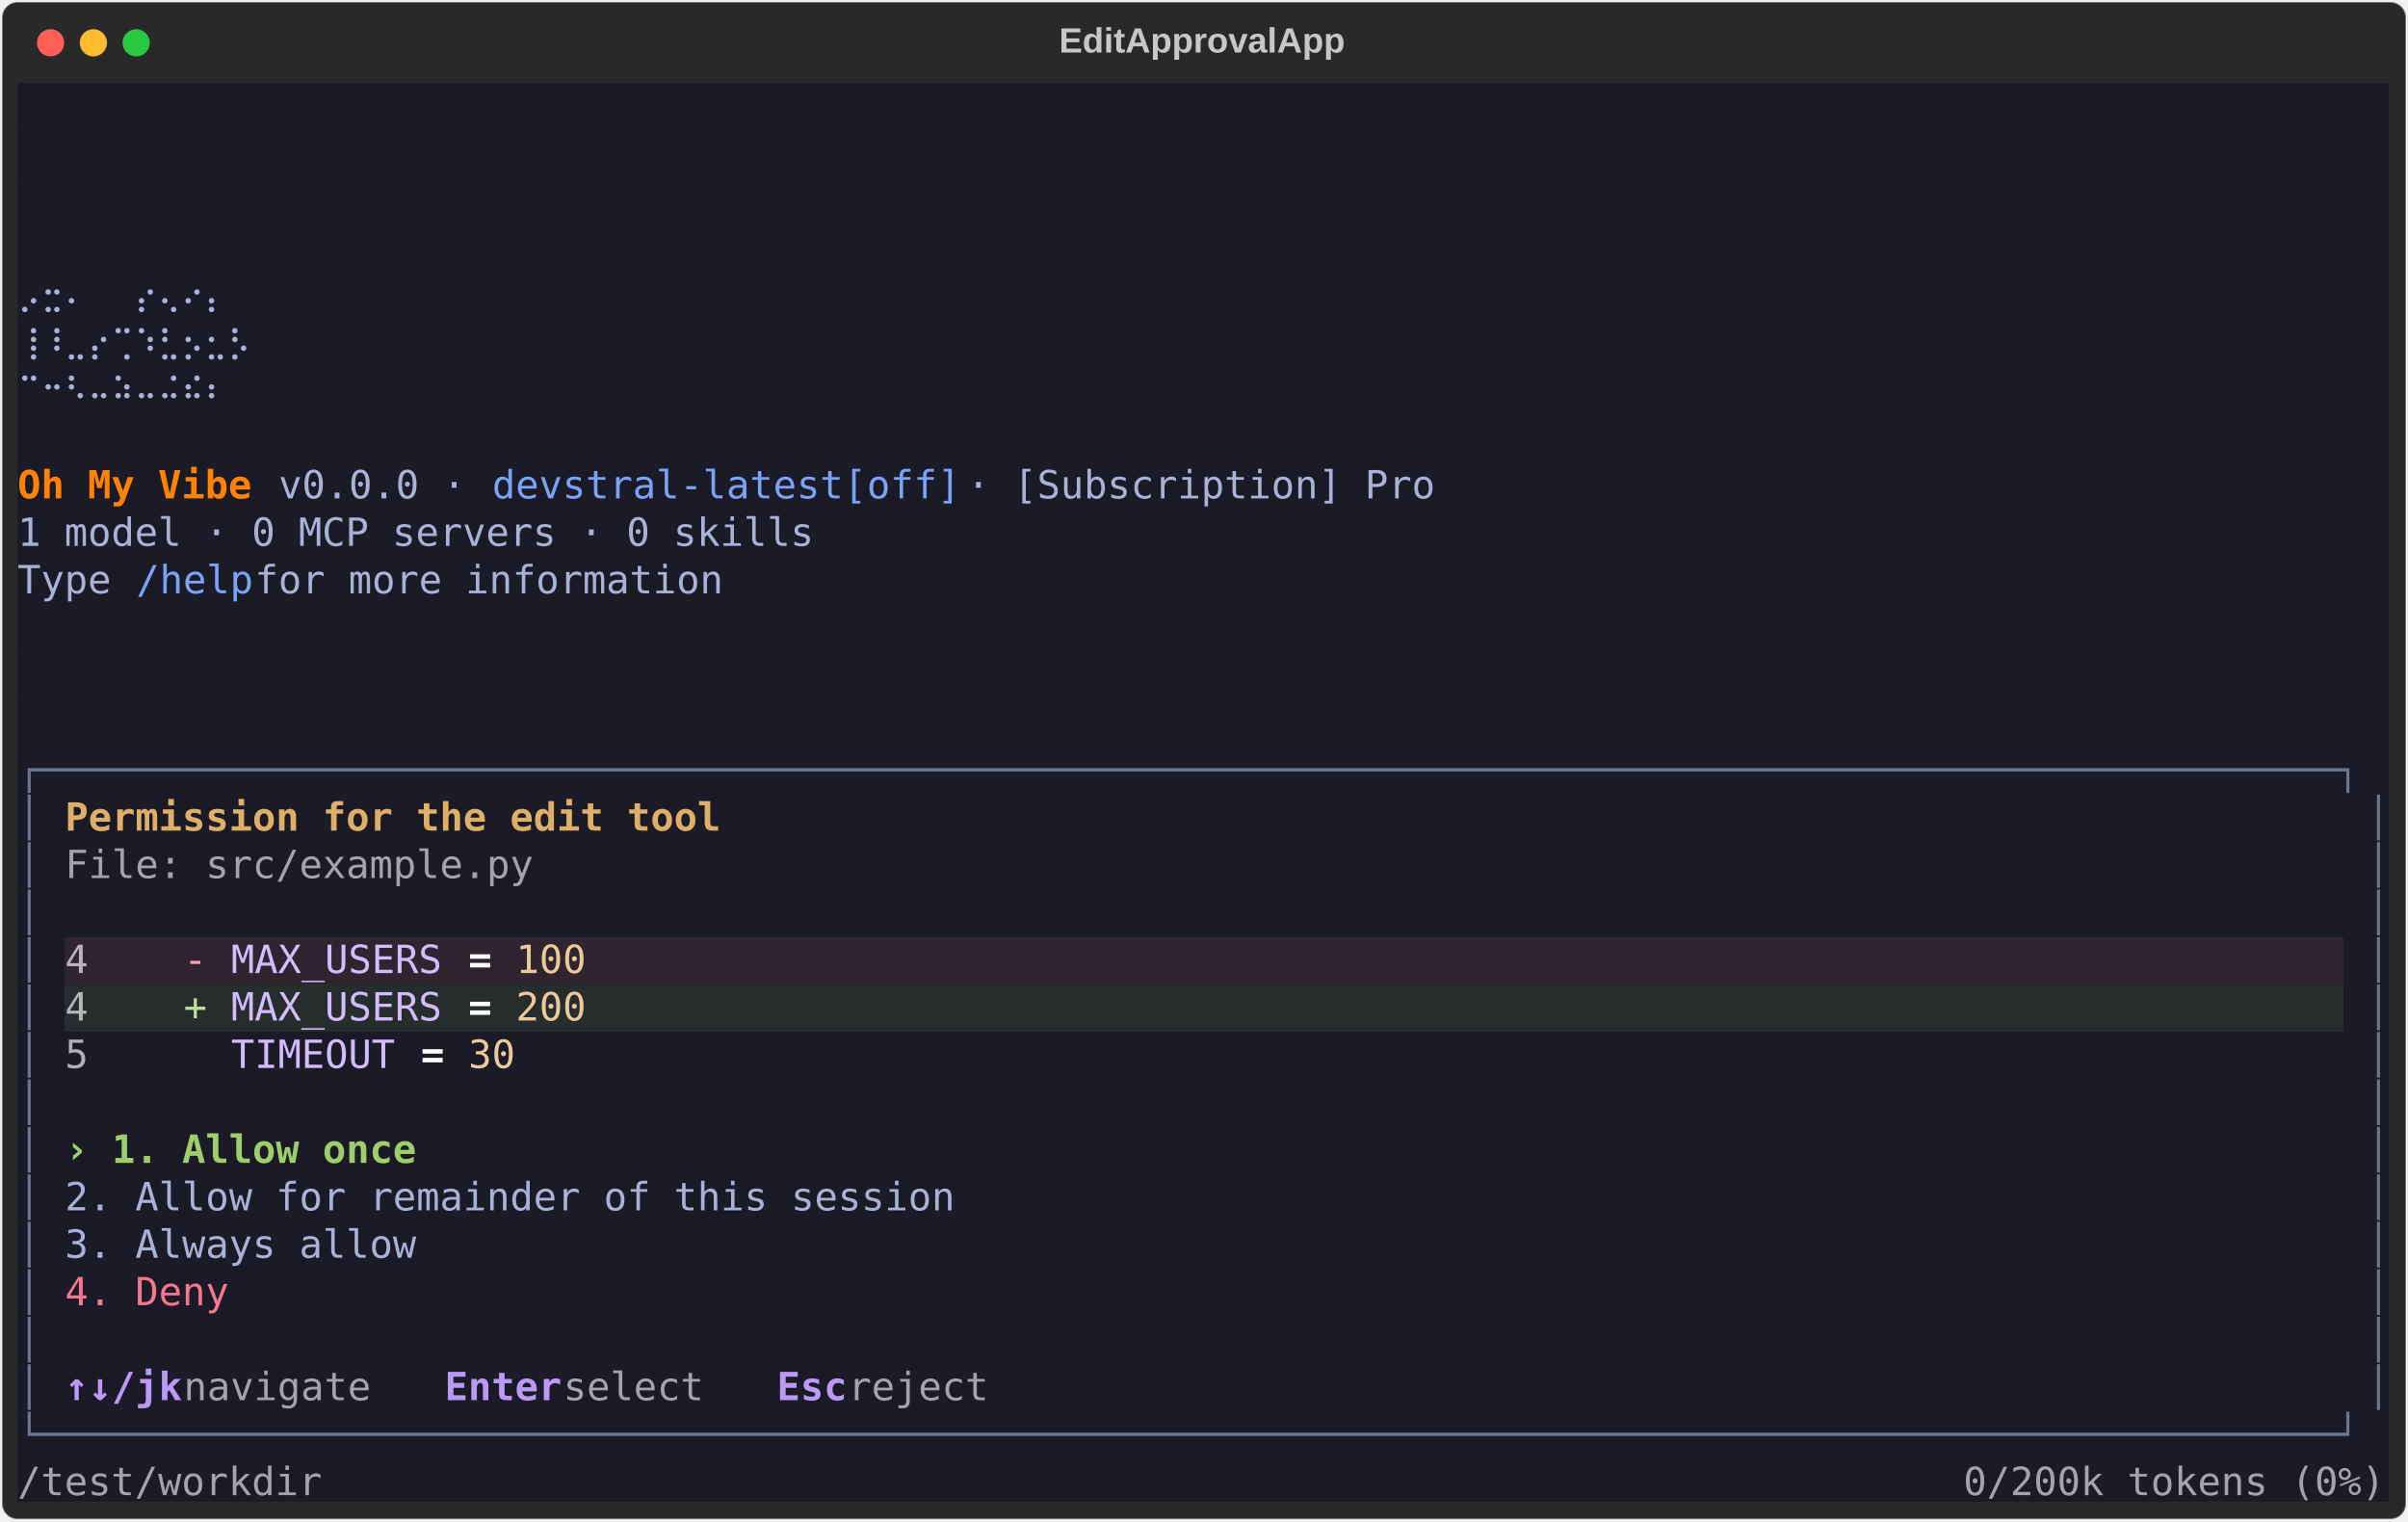
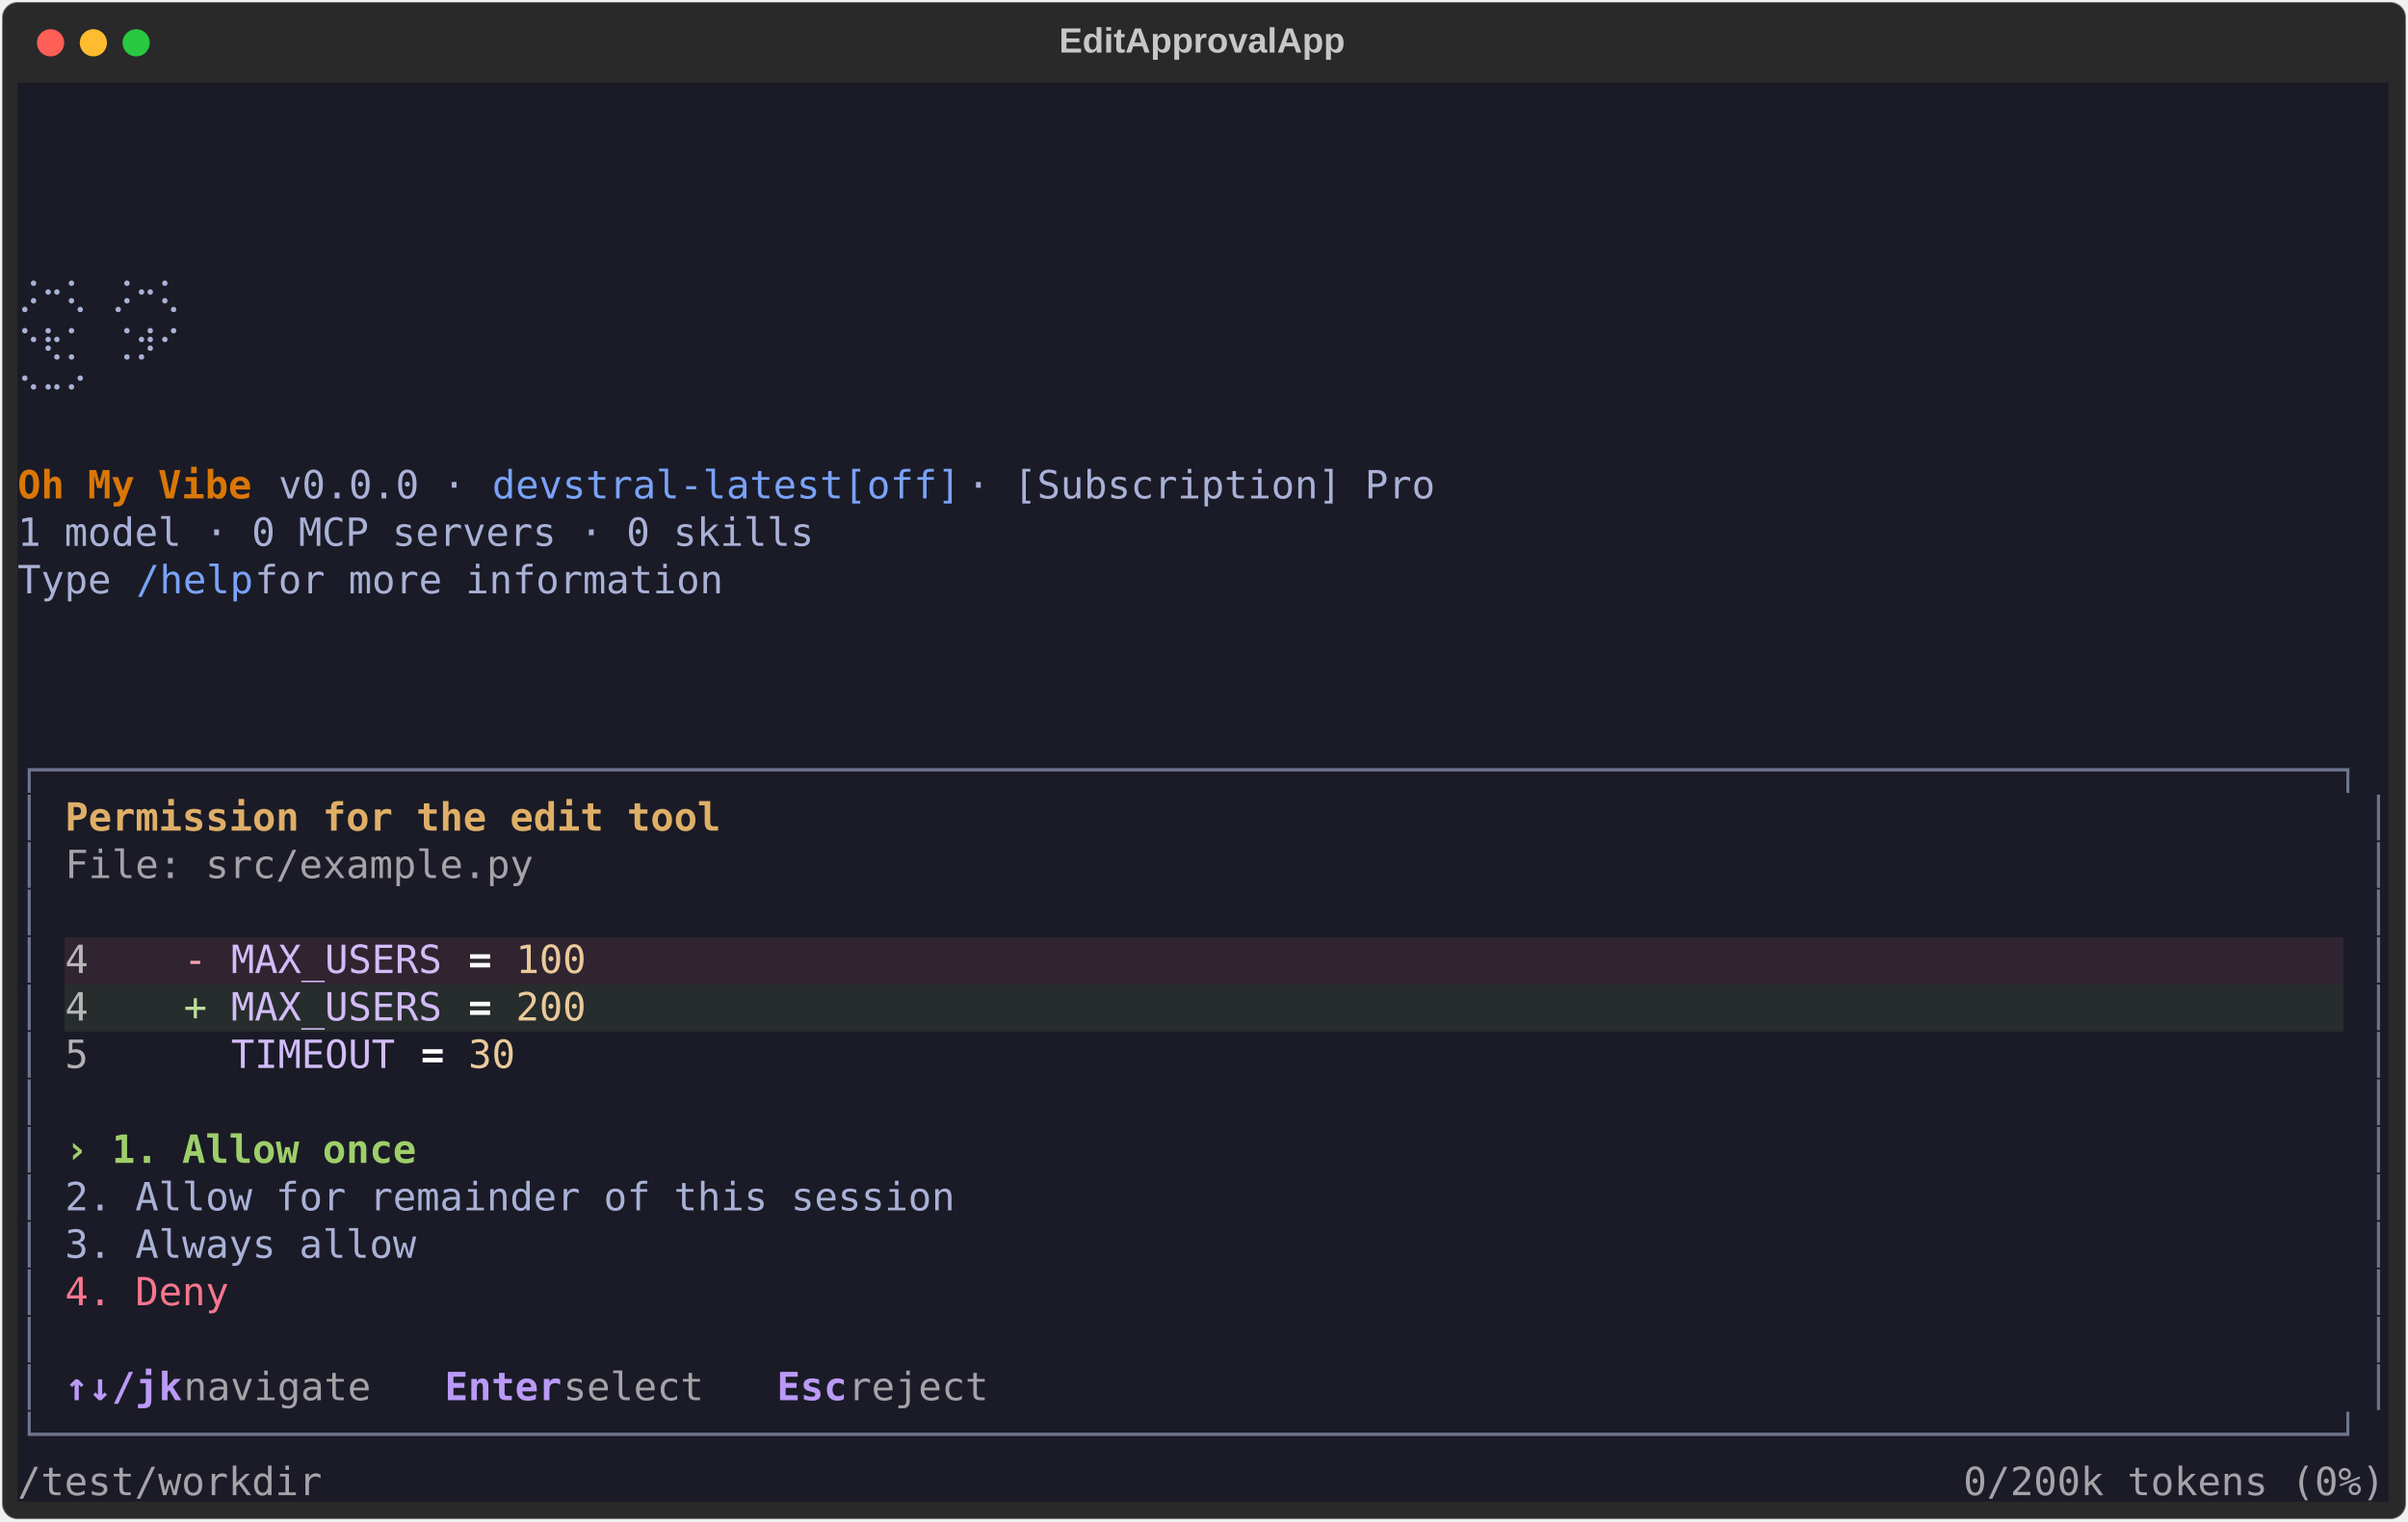
<svg xmlns="http://www.w3.org/2000/svg" class="rich-terminal" viewBox="0 0 1238 782.0">
  <style>

    @font-face {
        font-family: "Fira Code";
        src: local("FiraCode-Regular"),
                url("https://cdnjs.cloudflare.com/ajax/libs/firacode/6.2.0/woff2/FiraCode-Regular.woff2") format("woff2"),
                url("https://cdnjs.cloudflare.com/ajax/libs/firacode/6.2.0/woff/FiraCode-Regular.woff") format("woff");
        font-style: normal;
        font-weight: 400;
    }
    @font-face {
        font-family: "Fira Code";
        src: local("FiraCode-Bold"),
                url("https://cdnjs.cloudflare.com/ajax/libs/firacode/6.2.0/woff2/FiraCode-Bold.woff2") format("woff2"),
                url("https://cdnjs.cloudflare.com/ajax/libs/firacode/6.2.0/woff/FiraCode-Bold.woff") format("woff");
        font-style: bold;
        font-weight: 700;
    }

    .terminal-matrix {
        font-family: Fira Code, monospace;
        font-size: 20px;
        line-height: 24.4px;
        font-variant-east-asian: full-width;
    }

    .terminal-title {
        font-size: 18px;
        font-weight: bold;
        font-family: arial;
    }

    .terminal-r1 { fill: #c5c8c6 }
.terminal-r2 { fill: #a9b1d6 }
- .terminal-r3 { fill: #ff8205;font-weight: bold }
+ .terminal-r3 { fill: #d97706;font-weight: bold }
.terminal-r4 { fill: #1a1b26 }
.terminal-r5 { fill: #7aa2f7 }
.terminal-r6 { fill: #6f758f }
.terminal-r7 { fill: #dfaf68;font-weight: bold }
.terminal-r8 { fill: #a3a3a8 }
.terminal-r9 { fill: #b8b4b8 }
.terminal-r10 { fill: #f9a4b4 }
.terminal-r11 { fill: #d2bcf9 }
.terminal-r12 { fill: #ffffff }
.terminal-r13 { fill: #ffffff;font-weight: bold }
.terminal-r14 { fill: #eaca9b }
.terminal-r15 { fill: #b5b7b7 }
.terminal-r16 { fill: #bede9c }
.terminal-r17 { fill: #b1b1b5 }
.terminal-r18 { fill: #9ece6a;font-weight: bold }
.terminal-r19 { fill: #f6768e }
.terminal-r20 { fill: #bb9af7;font-weight: bold }
    </style>
  <defs>
    <clipPath id="terminal-clip-terminal">
      <rect x="0" y="0" width="1219.0" height="731.0" />
    </clipPath>
    <clipPath id="terminal-line-0">
      <rect x="0" y="1.5" width="1220" height="24.65" />
    </clipPath>
    <clipPath id="terminal-line-1">
      <rect x="0" y="25.9" width="1220" height="24.65" />
    </clipPath>
    <clipPath id="terminal-line-2">
      <rect x="0" y="50.3" width="1220" height="24.65" />
    </clipPath>
    <clipPath id="terminal-line-3">
      <rect x="0" y="74.7" width="1220" height="24.65" />
    </clipPath>
    <clipPath id="terminal-line-4">
      <rect x="0" y="99.1" width="1220" height="24.65" />
    </clipPath>
    <clipPath id="terminal-line-5">
      <rect x="0" y="123.5" width="1220" height="24.65" />
    </clipPath>
    <clipPath id="terminal-line-6">
      <rect x="0" y="147.9" width="1220" height="24.65" />
    </clipPath>
    <clipPath id="terminal-line-7">
      <rect x="0" y="172.3" width="1220" height="24.65" />
    </clipPath>
    <clipPath id="terminal-line-8">
      <rect x="0" y="196.7" width="1220" height="24.65" />
    </clipPath>
    <clipPath id="terminal-line-9">
      <rect x="0" y="221.1" width="1220" height="24.65" />
    </clipPath>
    <clipPath id="terminal-line-10">
      <rect x="0" y="245.5" width="1220" height="24.65" />
    </clipPath>
    <clipPath id="terminal-line-11">
      <rect x="0" y="269.9" width="1220" height="24.65" />
    </clipPath>
    <clipPath id="terminal-line-12">
      <rect x="0" y="294.3" width="1220" height="24.65" />
    </clipPath>
    <clipPath id="terminal-line-13">
      <rect x="0" y="318.7" width="1220" height="24.65" />
    </clipPath>
    <clipPath id="terminal-line-14">
      <rect x="0" y="343.1" width="1220" height="24.65" />
    </clipPath>
    <clipPath id="terminal-line-15">
      <rect x="0" y="367.5" width="1220" height="24.65" />
    </clipPath>
    <clipPath id="terminal-line-16">
      <rect x="0" y="391.9" width="1220" height="24.65" />
    </clipPath>
    <clipPath id="terminal-line-17">
      <rect x="0" y="416.3" width="1220" height="24.65" />
    </clipPath>
    <clipPath id="terminal-line-18">
      <rect x="0" y="440.7" width="1220" height="24.65" />
    </clipPath>
    <clipPath id="terminal-line-19">
      <rect x="0" y="465.1" width="1220" height="24.65" />
    </clipPath>
    <clipPath id="terminal-line-20">
      <rect x="0" y="489.5" width="1220" height="24.65" />
    </clipPath>
    <clipPath id="terminal-line-21">
      <rect x="0" y="513.9" width="1220" height="24.65" />
    </clipPath>
    <clipPath id="terminal-line-22">
      <rect x="0" y="538.3" width="1220" height="24.65" />
    </clipPath>
    <clipPath id="terminal-line-23">
      <rect x="0" y="562.7" width="1220" height="24.65" />
    </clipPath>
    <clipPath id="terminal-line-24">
      <rect x="0" y="587.1" width="1220" height="24.65" />
    </clipPath>
    <clipPath id="terminal-line-25">
      <rect x="0" y="611.5" width="1220" height="24.65" />
    </clipPath>
    <clipPath id="terminal-line-26">
      <rect x="0" y="635.9" width="1220" height="24.65" />
    </clipPath>
    <clipPath id="terminal-line-27">
      <rect x="0" y="660.3" width="1220" height="24.65" />
    </clipPath>
    <clipPath id="terminal-line-28">
      <rect x="0" y="684.7" width="1220" height="24.65" />
    </clipPath>
  </defs>
  <rect fill="#292929" stroke="rgba(255,255,255,0.35)" stroke-width="1" x="1" y="1" width="1236" height="780" rx="8" />
  <text class="terminal-title" fill="#c5c8c6" text-anchor="middle" x="618" y="27">EditApprovalApp</text>
  <g transform="translate(26,22)">
    <circle cx="0" cy="0" r="7" fill="#ff5f57" />
    <circle cx="22" cy="0" r="7" fill="#febc2e" />
    <circle cx="44" cy="0" r="7" fill="#28c840" />
  </g>
  <g transform="translate(9, 41)" clip-path="url(#terminal-clip-terminal)">
    <rect fill="#1a1b26" x="0" y="1.5" width="1220" height="24.65" shape-rendering="crispEdges" />
    <rect fill="#1a1b26" x="0" y="25.9" width="1220" height="24.65" shape-rendering="crispEdges" />
    <rect fill="#1a1b26" x="0" y="50.3" width="1220" height="24.65" shape-rendering="crispEdges" />
    <rect fill="#1a1b26" x="0" y="74.7" width="1220" height="24.65" shape-rendering="crispEdges" />
    <rect fill="#1a1b26" x="0" y="99.1" width="134.2" height="24.65" shape-rendering="crispEdges" />
    <rect fill="#1a1b26" x="134.2" y="99.1" width="622.2" height="24.65" shape-rendering="crispEdges" />
    <rect fill="#1a1b26" x="756.4" y="99.1" width="463.6" height="24.65" shape-rendering="crispEdges" />
    <rect fill="#1a1b26" x="0" y="123.5" width="134.2" height="24.65" shape-rendering="crispEdges" />
-     <rect fill="#1a1b26" x="134.2" y="123.5" width="622.2" height="24.65" shape-rendering="crispEdges" />
+     <rect fill="#1a1b26" x="134.2" y="123.5" width="12.2" height="24.65" shape-rendering="crispEdges" />
+     <rect fill="#1a1b26" x="146.4" y="123.5" width="597.8" height="24.65" shape-rendering="crispEdges" />
+     <rect fill="#1a1b26" x="744.2" y="123.5" width="12.2" height="24.65" shape-rendering="crispEdges" />
    <rect fill="#1a1b26" x="756.4" y="123.5" width="463.6" height="24.65" shape-rendering="crispEdges" />
    <rect fill="#1a1b26" x="0" y="147.9" width="134.2" height="24.65" shape-rendering="crispEdges" />
-     <rect fill="#1a1b26" x="134.2" y="147.9" width="622.2" height="24.65" shape-rendering="crispEdges" />
+     <rect fill="#1a1b26" x="134.2" y="147.9" width="12.2" height="24.65" shape-rendering="crispEdges" />
+     <rect fill="#1a1b26" x="146.4" y="147.9" width="597.8" height="24.65" shape-rendering="crispEdges" />
+     <rect fill="#1a1b26" x="744.2" y="147.9" width="12.2" height="24.65" shape-rendering="crispEdges" />
    <rect fill="#1a1b26" x="756.4" y="147.9" width="463.6" height="24.65" shape-rendering="crispEdges" />
    <rect fill="#1a1b26" x="0" y="172.3" width="756.4" height="24.65" shape-rendering="crispEdges" />
    <rect fill="#1a1b26" x="756.4" y="172.3" width="463.6" height="24.65" shape-rendering="crispEdges" />
    <rect fill="#1a1b26" x="0" y="196.7" width="122" height="24.65" shape-rendering="crispEdges" />
    <rect fill="#1a1b26" x="122" y="196.7" width="12.2" height="24.65" shape-rendering="crispEdges" />
    <rect fill="#1a1b26" x="134.2" y="196.7" width="109.8" height="24.65" shape-rendering="crispEdges" />
    <rect fill="#1a1b26" x="244" y="196.7" width="244" height="24.65" shape-rendering="crispEdges" />
    <rect fill="#1a1b26" x="488" y="196.7" width="256.2" height="24.65" shape-rendering="crispEdges" />
    <rect fill="#1a1b26" x="744.2" y="196.7" width="12.2" height="24.65" shape-rendering="crispEdges" />
    <rect fill="#1a1b26" x="756.4" y="196.7" width="463.6" height="24.65" shape-rendering="crispEdges" />
    <rect fill="#1a1b26" x="0" y="221.1" width="414.8" height="24.65" shape-rendering="crispEdges" />
    <rect fill="#1a1b26" x="414.8" y="221.1" width="341.6" height="24.65" shape-rendering="crispEdges" />
    <rect fill="#1a1b26" x="756.4" y="221.1" width="463.6" height="24.65" shape-rendering="crispEdges" />
    <rect fill="#1a1b26" x="0" y="245.5" width="61" height="24.65" shape-rendering="crispEdges" />
    <rect fill="#1a1b26" x="61" y="245.5" width="61" height="24.65" shape-rendering="crispEdges" />
    <rect fill="#1a1b26" x="122" y="245.5" width="256.2" height="24.65" shape-rendering="crispEdges" />
    <rect fill="#1a1b26" x="378.2" y="245.5" width="378.2" height="24.65" shape-rendering="crispEdges" />
    <rect fill="#1a1b26" x="756.4" y="245.5" width="463.6" height="24.65" shape-rendering="crispEdges" />
    <rect fill="#1a1b26" x="0" y="269.9" width="1220" height="24.65" shape-rendering="crispEdges" />
    <rect fill="#1a1b26" x="0" y="294.3" width="1220" height="24.65" shape-rendering="crispEdges" />
    <rect fill="#1a1b26" x="0" y="318.7" width="0" height="24.65" shape-rendering="crispEdges" />
    <rect fill="#1a1b26" x="0" y="318.7" width="1220" height="24.65" shape-rendering="crispEdges" />
    <rect fill="#1a1b26" x="0" y="343.1" width="1220" height="24.65" shape-rendering="crispEdges" />
    <rect fill="#1a1b26" x="0" y="367.5" width="12.2" height="24.65" shape-rendering="crispEdges" />
    <rect fill="#1a1b26" x="12.2" y="367.5" width="12.2" height="24.65" shape-rendering="crispEdges" />
    <rect fill="#1a1b26" x="24.4" y="367.5" width="341.6" height="24.65" shape-rendering="crispEdges" />
    <rect fill="#1a1b26" x="366" y="367.5" width="841.8" height="24.65" shape-rendering="crispEdges" />
    <rect fill="#1a1b26" x="1207.8" y="367.5" width="12.2" height="24.65" shape-rendering="crispEdges" />
    <rect fill="#1a1b26" x="0" y="391.9" width="12.2" height="24.65" shape-rendering="crispEdges" />
    <rect fill="#1a1b26" x="12.2" y="391.9" width="12.2" height="24.65" shape-rendering="crispEdges" />
    <rect fill="#1a1b26" x="24.4" y="391.9" width="244" height="24.65" shape-rendering="crispEdges" />
    <rect fill="#1a1b26" x="268.4" y="391.9" width="939.4" height="24.65" shape-rendering="crispEdges" />
    <rect fill="#1a1b26" x="1207.8" y="391.9" width="12.2" height="24.65" shape-rendering="crispEdges" />
    <rect fill="#1a1b26" x="0" y="416.3" width="12.2" height="24.65" shape-rendering="crispEdges" />
    <rect fill="#1a1b26" x="12.2" y="416.3" width="12.2" height="24.65" shape-rendering="crispEdges" />
    <rect fill="#1a1b26" x="24.4" y="416.3" width="0" height="24.65" shape-rendering="crispEdges" />
    <rect fill="#1a1b26" x="24.4" y="416.3" width="1183.4" height="24.65" shape-rendering="crispEdges" />
    <rect fill="#1a1b26" x="1207.8" y="416.3" width="12.2" height="24.65" shape-rendering="crispEdges" />
    <rect fill="#1a1b26" x="0" y="440.7" width="12.2" height="24.65" shape-rendering="crispEdges" />
    <rect fill="#1a1b26" x="12.2" y="440.7" width="12.2" height="24.65" shape-rendering="crispEdges" />
    <rect fill="#302430" x="24.4" y="440.7" width="61" height="24.65" shape-rendering="crispEdges" />
    <rect fill="#302430" x="85.4" y="440.7" width="24.4" height="24.65" shape-rendering="crispEdges" />
    <rect fill="#302430" x="109.8" y="440.7" width="109.8" height="24.65" shape-rendering="crispEdges" />
    <rect fill="#302430" x="219.6" y="440.7" width="12.2" height="24.65" shape-rendering="crispEdges" />
    <rect fill="#302430" x="231.8" y="440.7" width="12.2" height="24.65" shape-rendering="crispEdges" />
    <rect fill="#302430" x="244" y="440.7" width="12.2" height="24.65" shape-rendering="crispEdges" />
    <rect fill="#302430" x="256.2" y="440.7" width="36.6" height="24.65" shape-rendering="crispEdges" />
    <rect fill="#302430" x="292.8" y="440.7" width="902.8" height="24.65" shape-rendering="crispEdges" />
    <rect fill="#1a1b26" x="1195.6" y="440.7" width="12.2" height="24.65" shape-rendering="crispEdges" />
    <rect fill="#1a1b26" x="1207.8" y="440.7" width="12.2" height="24.65" shape-rendering="crispEdges" />
    <rect fill="#1a1b26" x="0" y="465.1" width="12.2" height="24.65" shape-rendering="crispEdges" />
    <rect fill="#1a1b26" x="12.2" y="465.1" width="12.2" height="24.65" shape-rendering="crispEdges" />
    <rect fill="#272c2c" x="24.4" y="465.1" width="61" height="24.65" shape-rendering="crispEdges" />
    <rect fill="#272c2c" x="85.4" y="465.1" width="24.4" height="24.65" shape-rendering="crispEdges" />
    <rect fill="#272c2c" x="109.8" y="465.1" width="109.8" height="24.65" shape-rendering="crispEdges" />
    <rect fill="#272c2c" x="219.6" y="465.1" width="12.2" height="24.65" shape-rendering="crispEdges" />
    <rect fill="#272c2c" x="231.8" y="465.1" width="12.2" height="24.65" shape-rendering="crispEdges" />
    <rect fill="#272c2c" x="244" y="465.1" width="12.2" height="24.65" shape-rendering="crispEdges" />
    <rect fill="#272c2c" x="256.2" y="465.1" width="36.6" height="24.65" shape-rendering="crispEdges" />
    <rect fill="#272c2c" x="292.8" y="465.1" width="902.8" height="24.65" shape-rendering="crispEdges" />
    <rect fill="#1a1b26" x="1195.6" y="465.1" width="12.2" height="24.65" shape-rendering="crispEdges" />
    <rect fill="#1a1b26" x="1207.8" y="465.1" width="12.2" height="24.65" shape-rendering="crispEdges" />
    <rect fill="#1a1b26" x="0" y="489.5" width="12.2" height="24.65" shape-rendering="crispEdges" />
    <rect fill="#1a1b26" x="12.2" y="489.5" width="12.2" height="24.65" shape-rendering="crispEdges" />
    <rect fill="#1a1b26" x="24.4" y="489.5" width="61" height="24.65" shape-rendering="crispEdges" />
    <rect fill="#1a1b26" x="85.4" y="489.5" width="24.4" height="24.65" shape-rendering="crispEdges" />
    <rect fill="#1a1b26" x="109.8" y="489.5" width="85.4" height="24.65" shape-rendering="crispEdges" />
    <rect fill="#1a1b26" x="195.2" y="489.5" width="12.2" height="24.65" shape-rendering="crispEdges" />
    <rect fill="#1a1b26" x="207.4" y="489.5" width="12.2" height="24.65" shape-rendering="crispEdges" />
    <rect fill="#1a1b26" x="219.6" y="489.5" width="12.2" height="24.65" shape-rendering="crispEdges" />
    <rect fill="#1a1b26" x="231.8" y="489.5" width="24.4" height="24.65" shape-rendering="crispEdges" />
    <rect fill="#1a1b26" x="256.2" y="489.5" width="939.4" height="24.65" shape-rendering="crispEdges" />
    <rect fill="#1a1b26" x="1195.6" y="489.5" width="12.2" height="24.65" shape-rendering="crispEdges" />
    <rect fill="#1a1b26" x="1207.8" y="489.5" width="12.2" height="24.65" shape-rendering="crispEdges" />
    <rect fill="#1a1b26" x="0" y="513.9" width="12.2" height="24.65" shape-rendering="crispEdges" />
    <rect fill="#1a1b26" x="12.2" y="513.9" width="12.2" height="24.65" shape-rendering="crispEdges" />
    <rect fill="#1a1b26" x="24.4" y="513.9" width="0" height="24.65" shape-rendering="crispEdges" />
    <rect fill="#1a1b26" x="24.4" y="513.9" width="1183.4" height="24.65" shape-rendering="crispEdges" />
    <rect fill="#1a1b26" x="1207.8" y="513.9" width="12.2" height="24.65" shape-rendering="crispEdges" />
    <rect fill="#1a1b26" x="0" y="538.3" width="12.2" height="24.65" shape-rendering="crispEdges" />
    <rect fill="#1a1b26" x="12.2" y="538.3" width="12.2" height="24.65" shape-rendering="crispEdges" />
    <rect fill="#1a1b26" x="24.4" y="538.3" width="183" height="24.65" shape-rendering="crispEdges" />
    <rect fill="#1a1b26" x="207.4" y="538.3" width="1000.4" height="24.65" shape-rendering="crispEdges" />
    <rect fill="#1a1b26" x="1207.8" y="538.3" width="12.2" height="24.65" shape-rendering="crispEdges" />
    <rect fill="#1a1b26" x="0" y="562.7" width="12.2" height="24.65" shape-rendering="crispEdges" />
    <rect fill="#1a1b26" x="12.2" y="562.7" width="12.2" height="24.65" shape-rendering="crispEdges" />
    <rect fill="#1a1b26" x="24.4" y="562.7" width="488" height="24.65" shape-rendering="crispEdges" />
    <rect fill="#1a1b26" x="512.4" y="562.7" width="695.4" height="24.65" shape-rendering="crispEdges" />
    <rect fill="#1a1b26" x="1207.8" y="562.7" width="12.2" height="24.65" shape-rendering="crispEdges" />
    <rect fill="#1a1b26" x="0" y="587.1" width="12.2" height="24.65" shape-rendering="crispEdges" />
    <rect fill="#1a1b26" x="12.2" y="587.1" width="12.2" height="24.65" shape-rendering="crispEdges" />
    <rect fill="#1a1b26" x="24.4" y="587.1" width="207.4" height="24.65" shape-rendering="crispEdges" />
    <rect fill="#1a1b26" x="231.8" y="587.1" width="976" height="24.65" shape-rendering="crispEdges" />
    <rect fill="#1a1b26" x="1207.8" y="587.1" width="12.2" height="24.65" shape-rendering="crispEdges" />
    <rect fill="#1a1b26" x="0" y="611.5" width="12.2" height="24.65" shape-rendering="crispEdges" />
    <rect fill="#1a1b26" x="12.2" y="611.5" width="12.2" height="24.65" shape-rendering="crispEdges" />
    <rect fill="#1a1b26" x="24.4" y="611.5" width="109.8" height="24.65" shape-rendering="crispEdges" />
    <rect fill="#1a1b26" x="134.2" y="611.5" width="1073.6" height="24.65" shape-rendering="crispEdges" />
    <rect fill="#1a1b26" x="1207.8" y="611.5" width="12.2" height="24.65" shape-rendering="crispEdges" />
    <rect fill="#1a1b26" x="0" y="635.9" width="12.2" height="24.65" shape-rendering="crispEdges" />
    <rect fill="#1a1b26" x="12.2" y="635.9" width="1195.6" height="24.65" shape-rendering="crispEdges" />
    <rect fill="#1a1b26" x="1207.8" y="635.9" width="12.2" height="24.65" shape-rendering="crispEdges" />
    <rect fill="#1a1b26" x="0" y="660.3" width="12.2" height="24.65" shape-rendering="crispEdges" />
    <rect fill="#1a1b26" x="12.2" y="660.3" width="12.2" height="24.65" shape-rendering="crispEdges" />
    <rect fill="#1a1b26" x="24.4" y="660.3" width="61" height="24.65" shape-rendering="crispEdges" />
    <rect fill="#1a1b26" x="85.4" y="660.3" width="134.2" height="24.65" shape-rendering="crispEdges" />
    <rect fill="#1a1b26" x="219.6" y="660.3" width="61" height="24.65" shape-rendering="crispEdges" />
    <rect fill="#1a1b26" x="280.6" y="660.3" width="109.8" height="24.65" shape-rendering="crispEdges" />
    <rect fill="#1a1b26" x="390.4" y="660.3" width="36.6" height="24.65" shape-rendering="crispEdges" />
    <rect fill="#1a1b26" x="427" y="660.3" width="85.4" height="24.65" shape-rendering="crispEdges" />
    <rect fill="#1a1b26" x="512.4" y="660.3" width="695.4" height="24.65" shape-rendering="crispEdges" />
    <rect fill="#1a1b26" x="1207.8" y="660.3" width="12.2" height="24.65" shape-rendering="crispEdges" />
    <rect fill="#1a1b26" x="0" y="684.7" width="1220" height="24.65" shape-rendering="crispEdges" />
    <rect fill="#1a1b26" x="0" y="709.1" width="158.6" height="24.65" shape-rendering="crispEdges" />
    <rect fill="#1a1b26" x="158.6" y="709.1" width="0" height="24.65" shape-rendering="crispEdges" />
    <rect fill="#1a1b26" x="158.6" y="709.1" width="841.8" height="24.65" shape-rendering="crispEdges" />
    <rect fill="#1a1b26" x="1000.4" y="709.1" width="219.6" height="24.65" shape-rendering="crispEdges" />
    <g class="terminal-matrix">
      <text class="terminal-r1" x="1220" y="20" textLength="12.2" clip-path="url(#terminal-line-0)">
</text>
      <text class="terminal-r1" x="1220" y="44.4" textLength="12.2" clip-path="url(#terminal-line-1)">
</text>
      <text class="terminal-r1" x="1220" y="68.8" textLength="12.2" clip-path="url(#terminal-line-2)">
</text>
      <text class="terminal-r1" x="1220" y="93.2" textLength="12.2" clip-path="url(#terminal-line-3)">
</text>
-       <text class="terminal-r2" x="0" y="117.6" textLength="134.2" clip-path="url(#terminal-line-4)">  ⡠⣒⠄  ⡔⢄⠔⡄</text>
+       <text class="terminal-r2" x="0" y="117.6" textLength="134.2" clip-path="url(#terminal-line-4)">  ⡨⠒⢅ ⡨⠒⢅  </text>
      <text class="terminal-r1" x="1220" y="117.6" textLength="12.2" clip-path="url(#terminal-line-4)">
</text>
-       <text class="terminal-r2" x="0" y="142" textLength="134.2" clip-path="url(#terminal-line-5)"> ⢸⠸⣀⡔⢉⠱⣃⡢⣂⡣</text>
+       <text class="terminal-r2" x="0" y="142" textLength="134.2" clip-path="url(#terminal-line-5)">  ⠑⢗⡁ ⢈⡺⠊  </text>
      <text class="terminal-r1" x="1220" y="142" textLength="12.2" clip-path="url(#terminal-line-5)">
</text>
-       <text class="terminal-r2" x="0" y="166.4" textLength="134.2" clip-path="url(#terminal-line-6)">  ⠉⠒⠣⠤⠵⠤⠬⠮⠆</text>
+       <text class="terminal-r2" x="0" y="166.4" textLength="134.2" clip-path="url(#terminal-line-6)">    ⠑⠒⠊    </text>
      <text class="terminal-r1" x="1220" y="166.4" textLength="12.2" clip-path="url(#terminal-line-6)">
</text>
      <text class="terminal-r1" x="1220" y="190.8" textLength="12.2" clip-path="url(#terminal-line-7)">
</text>
      <text class="terminal-r3" x="0" y="215.2" textLength="122" clip-path="url(#terminal-line-8)">Oh My Vibe</text>
      <text class="terminal-r2" x="134.2" y="215.2" textLength="109.8" clip-path="url(#terminal-line-8)">v0.0.0 · </text>
      <text class="terminal-r5" x="244" y="215.2" textLength="244" clip-path="url(#terminal-line-8)">devstral-latest[off]</text>
      <text class="terminal-r2" x="488" y="215.2" textLength="256.2" clip-path="url(#terminal-line-8)"> · [Subscription] Pro</text>
      <text class="terminal-r1" x="1220" y="215.2" textLength="12.2" clip-path="url(#terminal-line-8)">
</text>
      <text class="terminal-r2" x="0" y="239.6" textLength="414.8" clip-path="url(#terminal-line-9)">1 model · 0 MCP servers · 0 skills</text>
      <text class="terminal-r1" x="1220" y="239.6" textLength="12.2" clip-path="url(#terminal-line-9)">
</text>
      <text class="terminal-r2" x="0" y="264" textLength="61" clip-path="url(#terminal-line-10)">Type </text>
      <text class="terminal-r5" x="61" y="264" textLength="61" clip-path="url(#terminal-line-10)">/help</text>
      <text class="terminal-r2" x="122" y="264" textLength="256.2" clip-path="url(#terminal-line-10)"> for more information</text>
      <text class="terminal-r1" x="1220" y="264" textLength="12.2" clip-path="url(#terminal-line-10)">
</text>
      <text class="terminal-r1" x="1220" y="288.4" textLength="12.2" clip-path="url(#terminal-line-11)">
</text>
      <text class="terminal-r1" x="1220" y="312.8" textLength="12.2" clip-path="url(#terminal-line-12)">
</text>
      <text class="terminal-r1" x="1220" y="337.2" textLength="12.2" clip-path="url(#terminal-line-13)">
</text>
      <text class="terminal-r6" x="0" y="361.6" textLength="1220" clip-path="url(#terminal-line-14)">┌──────────────────────────────────────────────────────────────────────────────────────────────────┐</text>
      <text class="terminal-r1" x="1220" y="361.6" textLength="12.2" clip-path="url(#terminal-line-14)">
</text>
      <text class="terminal-r6" x="0" y="386" textLength="12.2" clip-path="url(#terminal-line-15)">│</text>
      <text class="terminal-r7" x="24.4" y="386" textLength="341.6" clip-path="url(#terminal-line-15)">Permission for the edit tool</text>
      <text class="terminal-r6" x="1207.8" y="386" textLength="12.2" clip-path="url(#terminal-line-15)">│</text>
      <text class="terminal-r1" x="1220" y="386" textLength="12.2" clip-path="url(#terminal-line-15)">
</text>
      <text class="terminal-r6" x="0" y="410.4" textLength="12.2" clip-path="url(#terminal-line-16)">│</text>
      <text class="terminal-r8" x="24.4" y="410.4" textLength="244" clip-path="url(#terminal-line-16)">File: src/example.py</text>
      <text class="terminal-r6" x="1207.8" y="410.4" textLength="12.2" clip-path="url(#terminal-line-16)">│</text>
      <text class="terminal-r1" x="1220" y="410.4" textLength="12.2" clip-path="url(#terminal-line-16)">
</text>
      <text class="terminal-r6" x="0" y="434.8" textLength="12.2" clip-path="url(#terminal-line-17)">│</text>
      <text class="terminal-r6" x="1207.8" y="434.8" textLength="12.2" clip-path="url(#terminal-line-17)">│</text>
      <text class="terminal-r1" x="1220" y="434.8" textLength="12.2" clip-path="url(#terminal-line-17)">
</text>
      <text class="terminal-r6" x="0" y="459.2" textLength="12.2" clip-path="url(#terminal-line-18)">│</text>
      <text class="terminal-r9" x="24.4" y="459.2" textLength="61" clip-path="url(#terminal-line-18)">   4 </text>
      <text class="terminal-r10" x="85.4" y="459.2" textLength="24.4" clip-path="url(#terminal-line-18)">- </text>
      <text class="terminal-r11" x="109.8" y="459.2" textLength="109.8" clip-path="url(#terminal-line-18)">MAX_USERS</text>
      <text class="terminal-r13" x="231.8" y="459.2" textLength="12.2" clip-path="url(#terminal-line-18)">=</text>
      <text class="terminal-r14" x="256.2" y="459.2" textLength="36.6" clip-path="url(#terminal-line-18)">100</text>
      <text class="terminal-r6" x="1207.8" y="459.2" textLength="12.2" clip-path="url(#terminal-line-18)">│</text>
      <text class="terminal-r1" x="1220" y="459.2" textLength="12.2" clip-path="url(#terminal-line-18)">
</text>
      <text class="terminal-r6" x="0" y="483.6" textLength="12.2" clip-path="url(#terminal-line-19)">│</text>
      <text class="terminal-r15" x="24.4" y="483.6" textLength="61" clip-path="url(#terminal-line-19)">   4 </text>
      <text class="terminal-r16" x="85.4" y="483.6" textLength="24.4" clip-path="url(#terminal-line-19)">+ </text>
      <text class="terminal-r11" x="109.8" y="483.6" textLength="109.8" clip-path="url(#terminal-line-19)">MAX_USERS</text>
      <text class="terminal-r13" x="231.8" y="483.6" textLength="12.2" clip-path="url(#terminal-line-19)">=</text>
      <text class="terminal-r14" x="256.2" y="483.6" textLength="36.6" clip-path="url(#terminal-line-19)">200</text>
      <text class="terminal-r6" x="1207.8" y="483.6" textLength="12.2" clip-path="url(#terminal-line-19)">│</text>
      <text class="terminal-r1" x="1220" y="483.6" textLength="12.2" clip-path="url(#terminal-line-19)">
</text>
      <text class="terminal-r6" x="0" y="508" textLength="12.2" clip-path="url(#terminal-line-20)">│</text>
      <text class="terminal-r17" x="24.4" y="508" textLength="61" clip-path="url(#terminal-line-20)">   5 </text>
      <text class="terminal-r11" x="109.8" y="508" textLength="85.4" clip-path="url(#terminal-line-20)">TIMEOUT</text>
      <text class="terminal-r13" x="207.4" y="508" textLength="12.2" clip-path="url(#terminal-line-20)">=</text>
      <text class="terminal-r14" x="231.8" y="508" textLength="24.4" clip-path="url(#terminal-line-20)">30</text>
      <text class="terminal-r6" x="1207.8" y="508" textLength="12.2" clip-path="url(#terminal-line-20)">│</text>
      <text class="terminal-r1" x="1220" y="508" textLength="12.2" clip-path="url(#terminal-line-20)">
</text>
      <text class="terminal-r6" x="0" y="532.4" textLength="12.2" clip-path="url(#terminal-line-21)">│</text>
      <text class="terminal-r6" x="1207.8" y="532.4" textLength="12.2" clip-path="url(#terminal-line-21)">│</text>
      <text class="terminal-r1" x="1220" y="532.4" textLength="12.2" clip-path="url(#terminal-line-21)">
</text>
      <text class="terminal-r6" x="0" y="556.8" textLength="12.2" clip-path="url(#terminal-line-22)">│</text>
      <text class="terminal-r18" x="24.4" y="556.8" textLength="183" clip-path="url(#terminal-line-22)">› 1. Allow once</text>
      <text class="terminal-r6" x="1207.8" y="556.8" textLength="12.2" clip-path="url(#terminal-line-22)">│</text>
      <text class="terminal-r1" x="1220" y="556.8" textLength="12.2" clip-path="url(#terminal-line-22)">
</text>
      <text class="terminal-r6" x="0" y="581.2" textLength="12.2" clip-path="url(#terminal-line-23)">│</text>
      <text class="terminal-r2" x="24.4" y="581.2" textLength="488" clip-path="url(#terminal-line-23)">  2. Allow for remainder of this session</text>
      <text class="terminal-r6" x="1207.8" y="581.2" textLength="12.2" clip-path="url(#terminal-line-23)">│</text>
      <text class="terminal-r1" x="1220" y="581.2" textLength="12.2" clip-path="url(#terminal-line-23)">
</text>
      <text class="terminal-r6" x="0" y="605.6" textLength="12.2" clip-path="url(#terminal-line-24)">│</text>
      <text class="terminal-r2" x="24.4" y="605.6" textLength="207.4" clip-path="url(#terminal-line-24)">  3. Always allow</text>
      <text class="terminal-r6" x="1207.8" y="605.6" textLength="12.2" clip-path="url(#terminal-line-24)">│</text>
      <text class="terminal-r1" x="1220" y="605.6" textLength="12.2" clip-path="url(#terminal-line-24)">
</text>
      <text class="terminal-r6" x="0" y="630" textLength="12.2" clip-path="url(#terminal-line-25)">│</text>
      <text class="terminal-r19" x="24.4" y="630" textLength="109.8" clip-path="url(#terminal-line-25)">  4. Deny</text>
      <text class="terminal-r6" x="1207.8" y="630" textLength="12.2" clip-path="url(#terminal-line-25)">│</text>
      <text class="terminal-r1" x="1220" y="630" textLength="12.2" clip-path="url(#terminal-line-25)">
</text>
      <text class="terminal-r6" x="0" y="654.4" textLength="12.2" clip-path="url(#terminal-line-26)">│</text>
      <text class="terminal-r6" x="1207.8" y="654.4" textLength="12.2" clip-path="url(#terminal-line-26)">│</text>
      <text class="terminal-r1" x="1220" y="654.4" textLength="12.2" clip-path="url(#terminal-line-26)">
</text>
      <text class="terminal-r6" x="0" y="678.8" textLength="12.2" clip-path="url(#terminal-line-27)">│</text>
      <text class="terminal-r20" x="24.4" y="678.8" textLength="61" clip-path="url(#terminal-line-27)">↑↓/jk</text>
      <text class="terminal-r8" x="85.4" y="678.8" textLength="134.2" clip-path="url(#terminal-line-27)"> navigate  </text>
      <text class="terminal-r20" x="219.6" y="678.8" textLength="61" clip-path="url(#terminal-line-27)">Enter</text>
      <text class="terminal-r8" x="280.6" y="678.8" textLength="109.8" clip-path="url(#terminal-line-27)"> select  </text>
      <text class="terminal-r20" x="390.4" y="678.8" textLength="36.6" clip-path="url(#terminal-line-27)">Esc</text>
      <text class="terminal-r8" x="427" y="678.8" textLength="85.4" clip-path="url(#terminal-line-27)"> reject</text>
      <text class="terminal-r6" x="1207.8" y="678.8" textLength="12.2" clip-path="url(#terminal-line-27)">│</text>
      <text class="terminal-r1" x="1220" y="678.8" textLength="12.2" clip-path="url(#terminal-line-27)">
</text>
      <text class="terminal-r6" x="0" y="703.2" textLength="1220" clip-path="url(#terminal-line-28)">└──────────────────────────────────────────────────────────────────────────────────────────────────┘</text>
      <text class="terminal-r1" x="1220" y="703.2" textLength="12.2" clip-path="url(#terminal-line-28)">
</text>
      <text class="terminal-r8" x="0" y="727.6" textLength="158.6" clip-path="url(#terminal-line-29)">/test/workdir</text>
      <text class="terminal-r8" x="1000.4" y="727.6" textLength="219.6" clip-path="url(#terminal-line-29)">0/200k tokens (0%)</text>
    </g>
  </g>
</svg>
